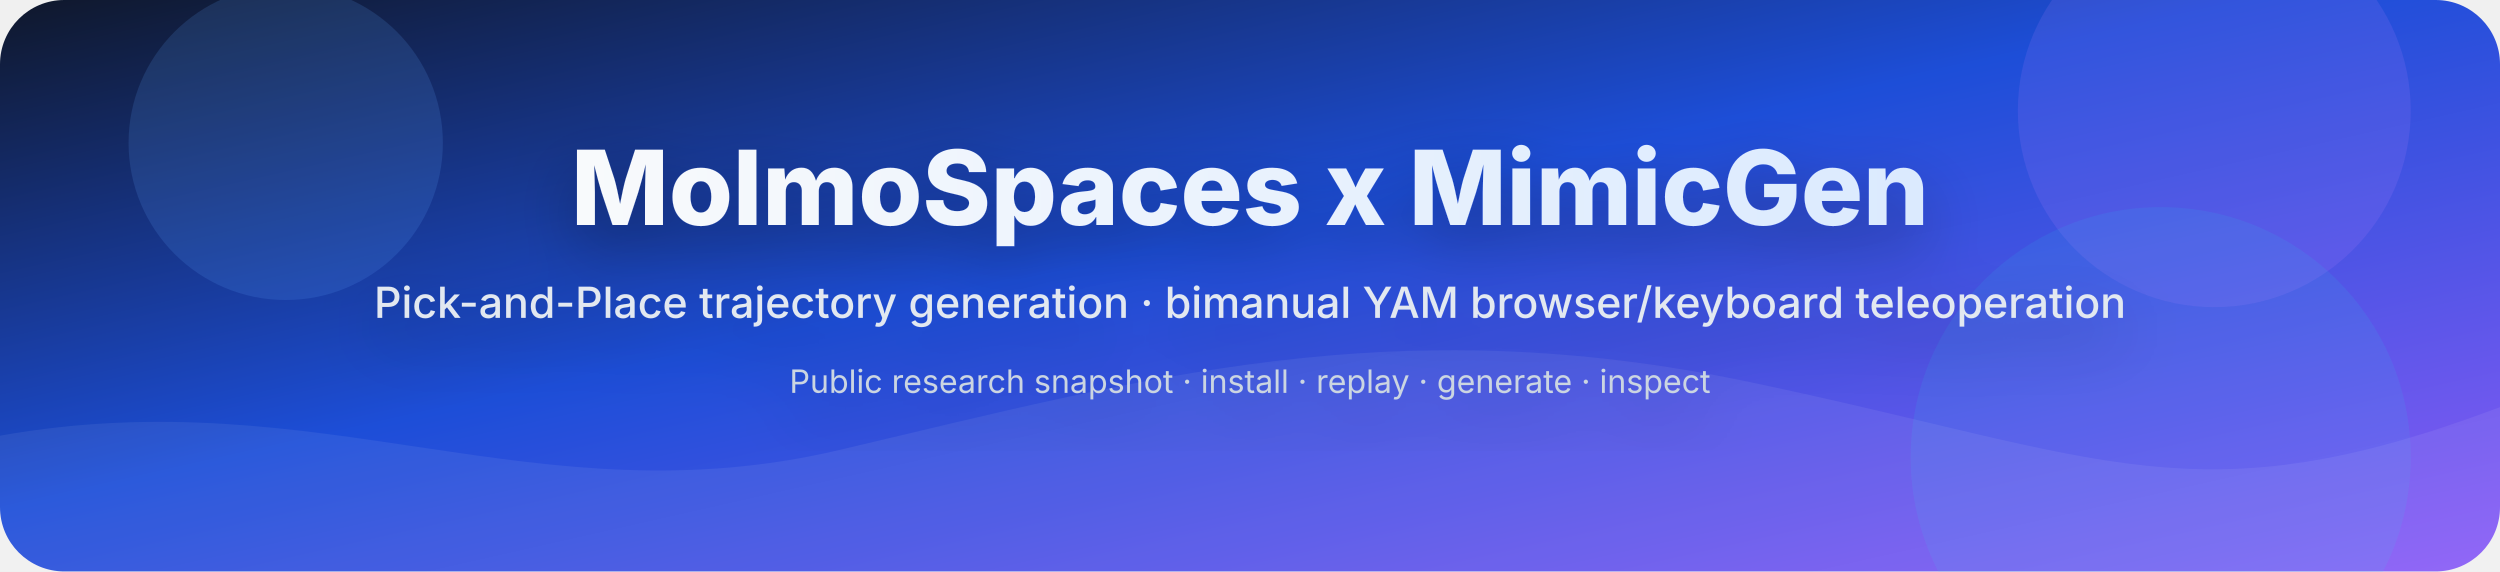
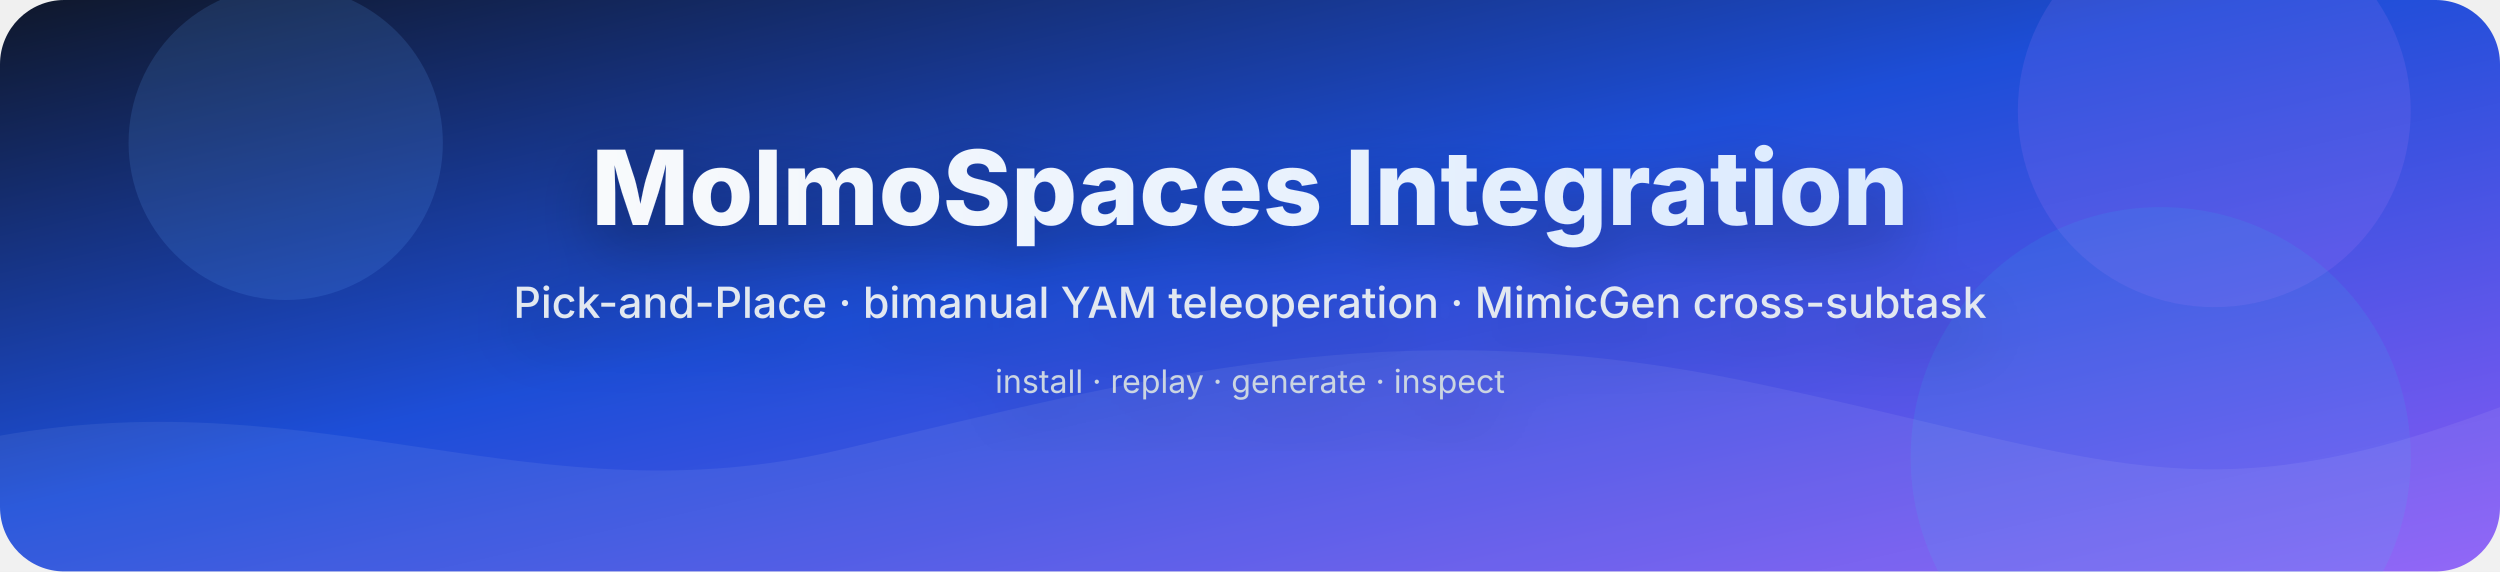
<svg xmlns="http://www.w3.org/2000/svg" viewBox="0 0 1400 320" role="img" aria-labelledby="title desc">
  <defs>
    <linearGradient id="bg" x1="0" y1="0" x2="1" y2="1">
      <stop offset="0%" stop-color="#0f172a" />
      <stop offset="45%" stop-color="#1d4ed8" />
      <stop offset="100%" stop-color="#8b5cf6" />
    </linearGradient>
    <linearGradient id="text" x1="0" y1="0" x2="1" y2="0">
      <stop offset="0%" stop-color="#f8fafc" />
      <stop offset="100%" stop-color="#dbeafe" />
    </linearGradient>
    <filter id="shadow" x="-20%" y="-20%" width="140%" height="140%">
      <feDropShadow dx="0" dy="14" stdDeviation="18" flood-color="#020617" flood-opacity="0.35" />
    </filter>
  </defs>
  <rect width="1400" height="320" rx="36" fill="url(#bg)" />
  <circle cx="160" cy="80" r="88" fill="#60a5fa" fill-opacity="0.16" />
  <circle cx="1240" cy="62" r="110" fill="#c084fc" fill-opacity="0.14" />
  <circle cx="1210" cy="256" r="140" fill="#22d3ee" fill-opacity="0.10" />
  <path d="M0 244 C 180 212, 300 292, 470 252 S 780 172, 980 214 S 1230 292, 1400 228 L 1400 320 L 0 320 Z" fill="#ffffff" fill-opacity="0.07" />
  <g filter="url(#shadow)">
-     <text x="700" y="126" text-anchor="middle" font-family="Inter, ui-sans-serif, system-ui, -apple-system, BlinkMacSystemFont, 'Segoe UI', sans-serif" font-size="58" font-weight="800" fill="url(#text)">MolmoSpaces x MimicGen</text>
-     <text x="700" y="178" text-anchor="middle" font-family="Inter, ui-sans-serif, system-ui, -apple-system, BlinkMacSystemFont, 'Segoe UI', sans-serif" font-size="24" font-weight="500" fill="#e2e8f0">Pick-and-Place trajectory generation · bimanual YAM browser/keyboard teleoperation</text>
-     <text x="700" y="220" text-anchor="middle" font-family="Inter, ui-sans-serif, system-ui, -apple-system, BlinkMacSystemFont, 'Segoe UI', sans-serif" font-size="18" font-weight="400" fill="#cbd5e1">Public research snapshot · install · replay · generate · inspect</text>
+     <text x="700" y="126" text-anchor="middle" font-family="Inter, ui-sans-serif, system-ui, -apple-system, BlinkMacSystemFont, 'Segoe UI', sans-serif" font-size="58" font-weight="800" fill="url(#text)">MolmoSpaces Integration</text>
+     <text x="700" y="178" text-anchor="middle" font-family="Inter, ui-sans-serif, system-ui, -apple-system, BlinkMacSystemFont, 'Segoe UI', sans-serif" font-size="24" font-weight="500" fill="#e2e8f0">Pick-and-Place · bimanual YAM teleoperation · MimicGen cross-subtask</text>
+     <text x="700" y="220" text-anchor="middle" font-family="Inter, ui-sans-serif, system-ui, -apple-system, BlinkMacSystemFont, 'Segoe UI', sans-serif" font-size="18" font-weight="400" fill="#cbd5e1">install · replay · generate · inspect</text>
  </g>
</svg>
